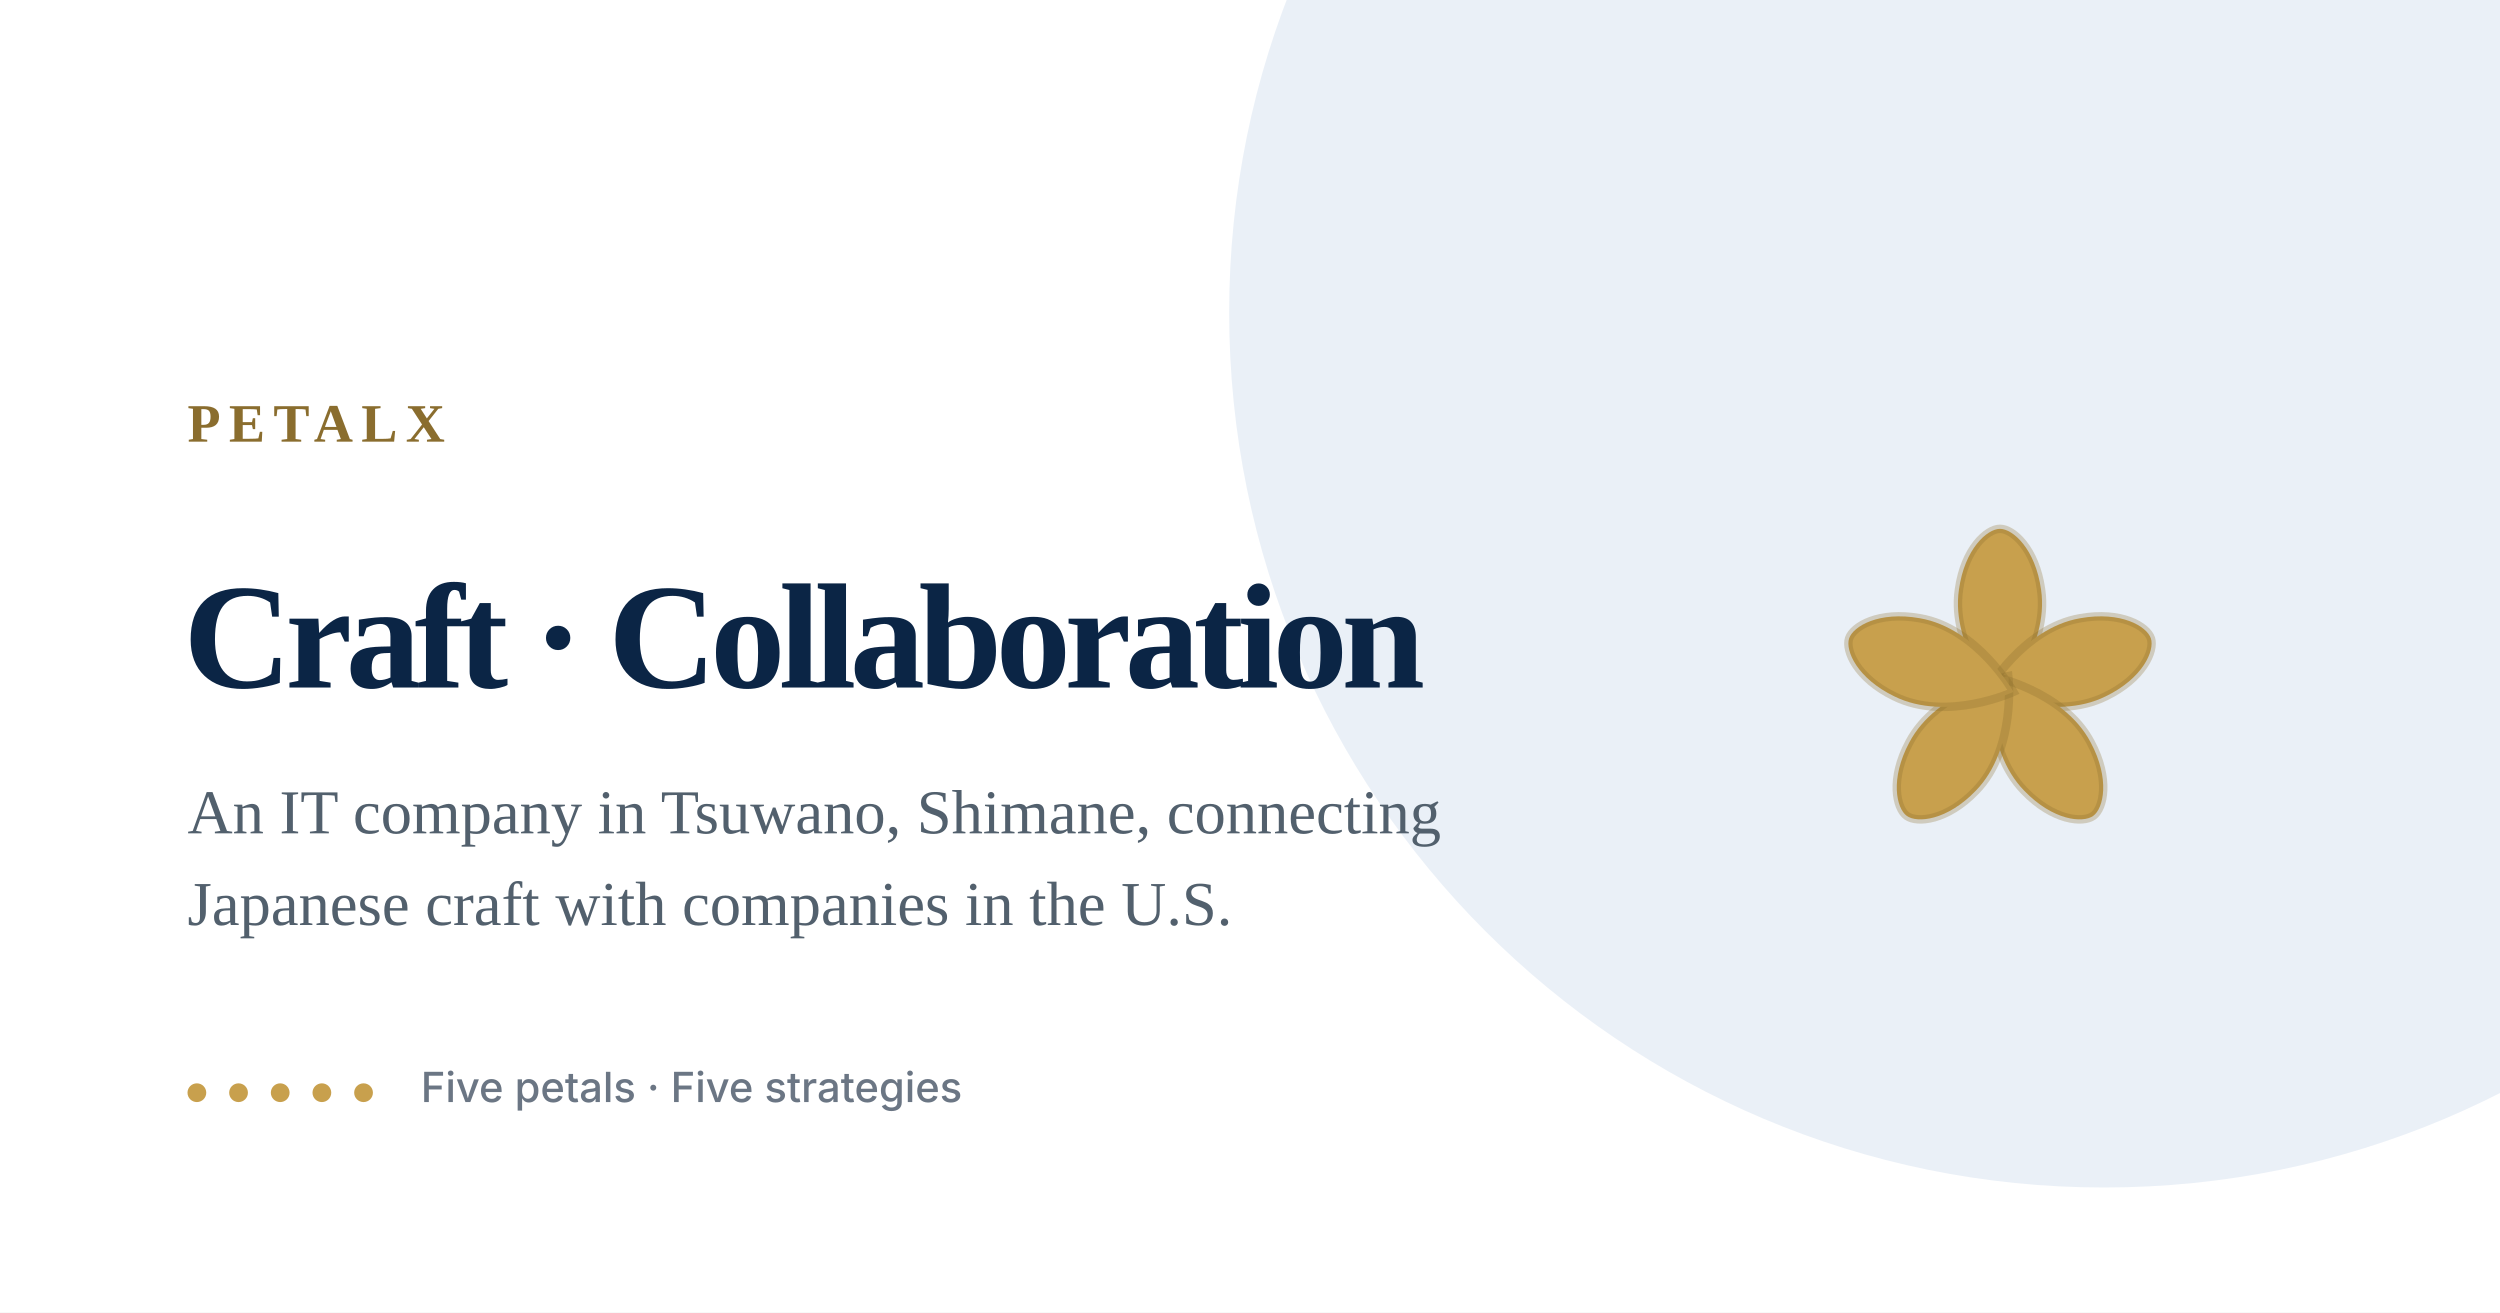
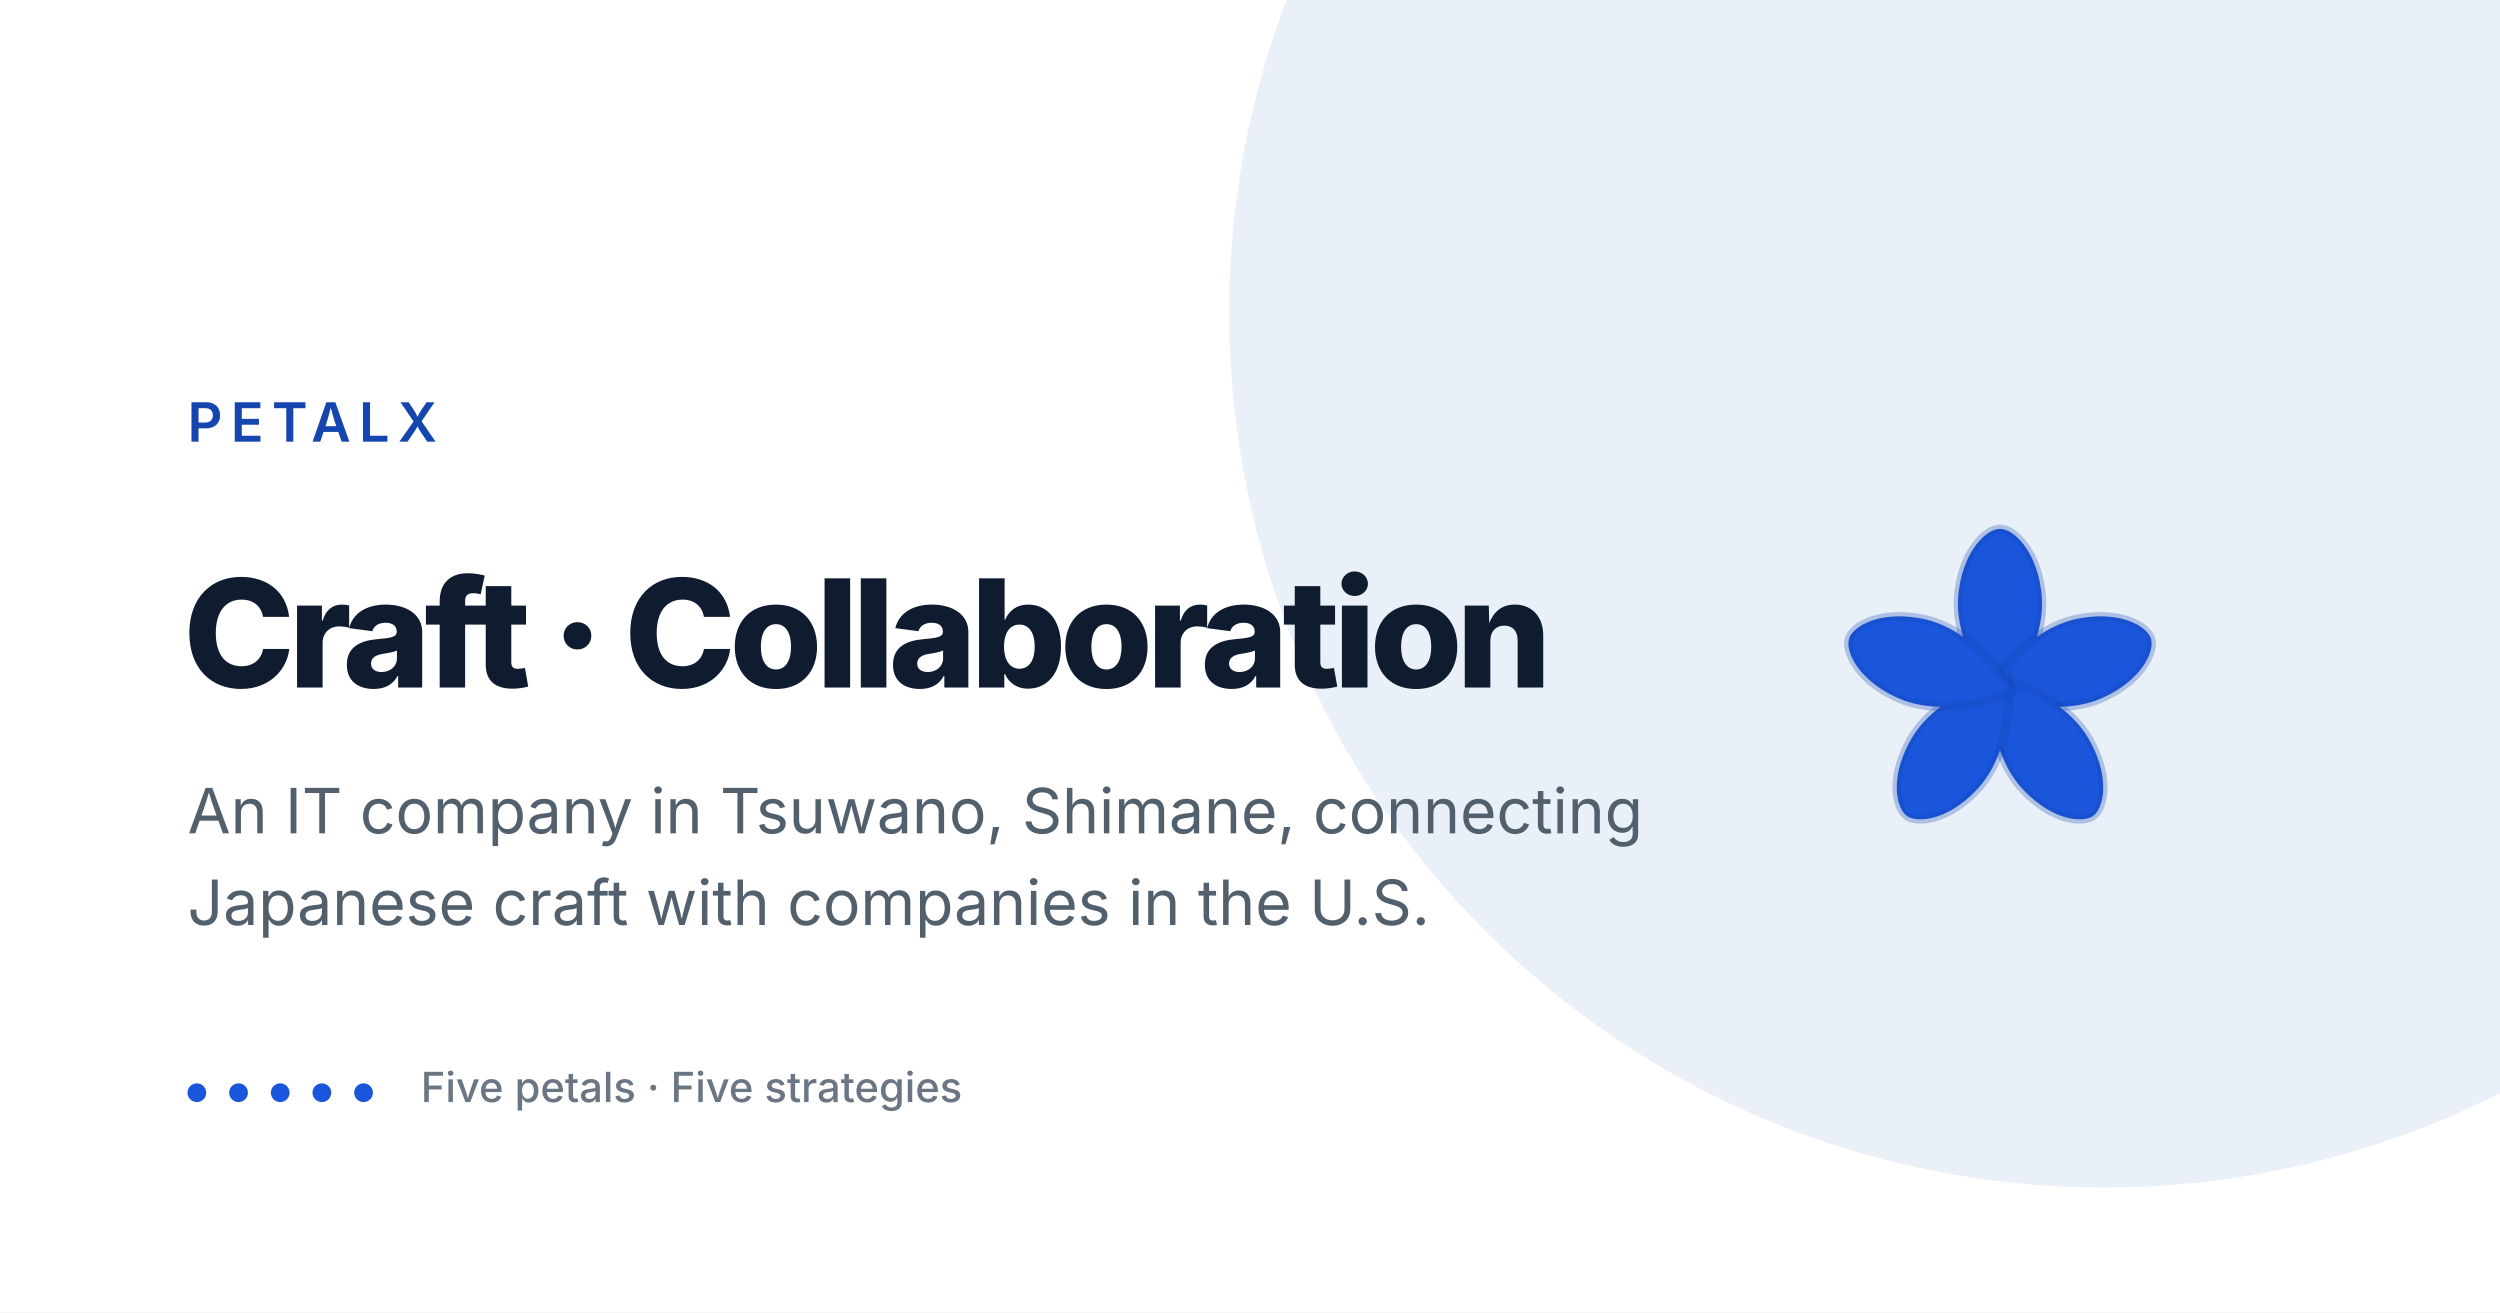
<svg xmlns="http://www.w3.org/2000/svg" viewBox="0 0 1200 630" width="1200" height="630">
  <rect width="1200" height="630" fill="#FFFFFF" />
  <circle cx="1010" cy="150" r="420" fill="#EAF0F7" />
-   <g transform="translate(960 330) scale(3.4)" fill="#C8A04D" stroke="#8A6D2E" stroke-opacity=".28" stroke-width="1.2">
+   <g transform="translate(960 330) scale(3.4)" fill="#1A56DB" stroke="#1546B0" stroke-opacity=".28" stroke-width="1.2">
    <path id="p" d="M0 2c0 0-7-7.6-5.8-15.8C-5-19.6-1.8-22.4 0-22.4s5 2.8 5.8 8.6C7-5.6 0 2 0 2Z" />
    <use href="#p" transform="rotate(72)" />
    <use href="#p" transform="rotate(144)" />
    <use href="#p" transform="rotate(216)" />
    <use href="#p" transform="rotate(288)" />
  </g>
-   <g font-family="Playfair Display, Georgia, Times New Roman, serif" fill="#0B2545">
-     <text x="90" y="212" font-size="26" font-weight="600" letter-spacing="4" fill="#8A6D2E">PETALX</text>
+   <g font-family="Inter, Segoe UI, sans-serif" fill="#0F1B2E">
+     <text x="90" y="212" font-size="26" font-weight="600" letter-spacing="4" fill="#1546B0">PETALX</text>
    <text x="88" y="330" font-size="72" font-weight="800" letter-spacing="-3">Craft · Collaboration</text>
    <text x="90" y="400" font-size="30" font-weight="400" fill="#52606D">An IT company in Tsuwano, Shimane, connecting</text>
    <text x="90" y="444" font-size="30" font-weight="400" fill="#52606D">Japanese craft with companies in the U.S.</text>
  </g>
  <g transform="translate(90 520)">
-     <rect width="9" height="9" rx="4.5" fill="#C8A04D" />
-     <rect x="20" width="9" height="9" rx="4.5" fill="#C8A04D" />
-     <rect x="40" width="9" height="9" rx="4.5" fill="#C8A04D" />
-     <rect x="60" width="9" height="9" rx="4.5" fill="#C8A04D" />
-     <rect x="80" width="9" height="9" rx="4.5" fill="#C8A04D" />
+     <rect width="9" height="9" rx="4.5" fill="#1A56DB" />
+     <rect x="20" width="9" height="9" rx="4.5" fill="#1A56DB" />
+     <rect x="40" width="9" height="9" rx="4.5" fill="#1A56DB" />
+     <rect x="60" width="9" height="9" rx="4.5" fill="#1A56DB" />
+     <rect x="80" width="9" height="9" rx="4.5" fill="#1A56DB" />
    <text x="112" y="9" font-family="Inter, sans-serif" font-size="20" font-weight="500" fill="#6B7684">Five petals · Five strategies</text>
  </g>
</svg>
